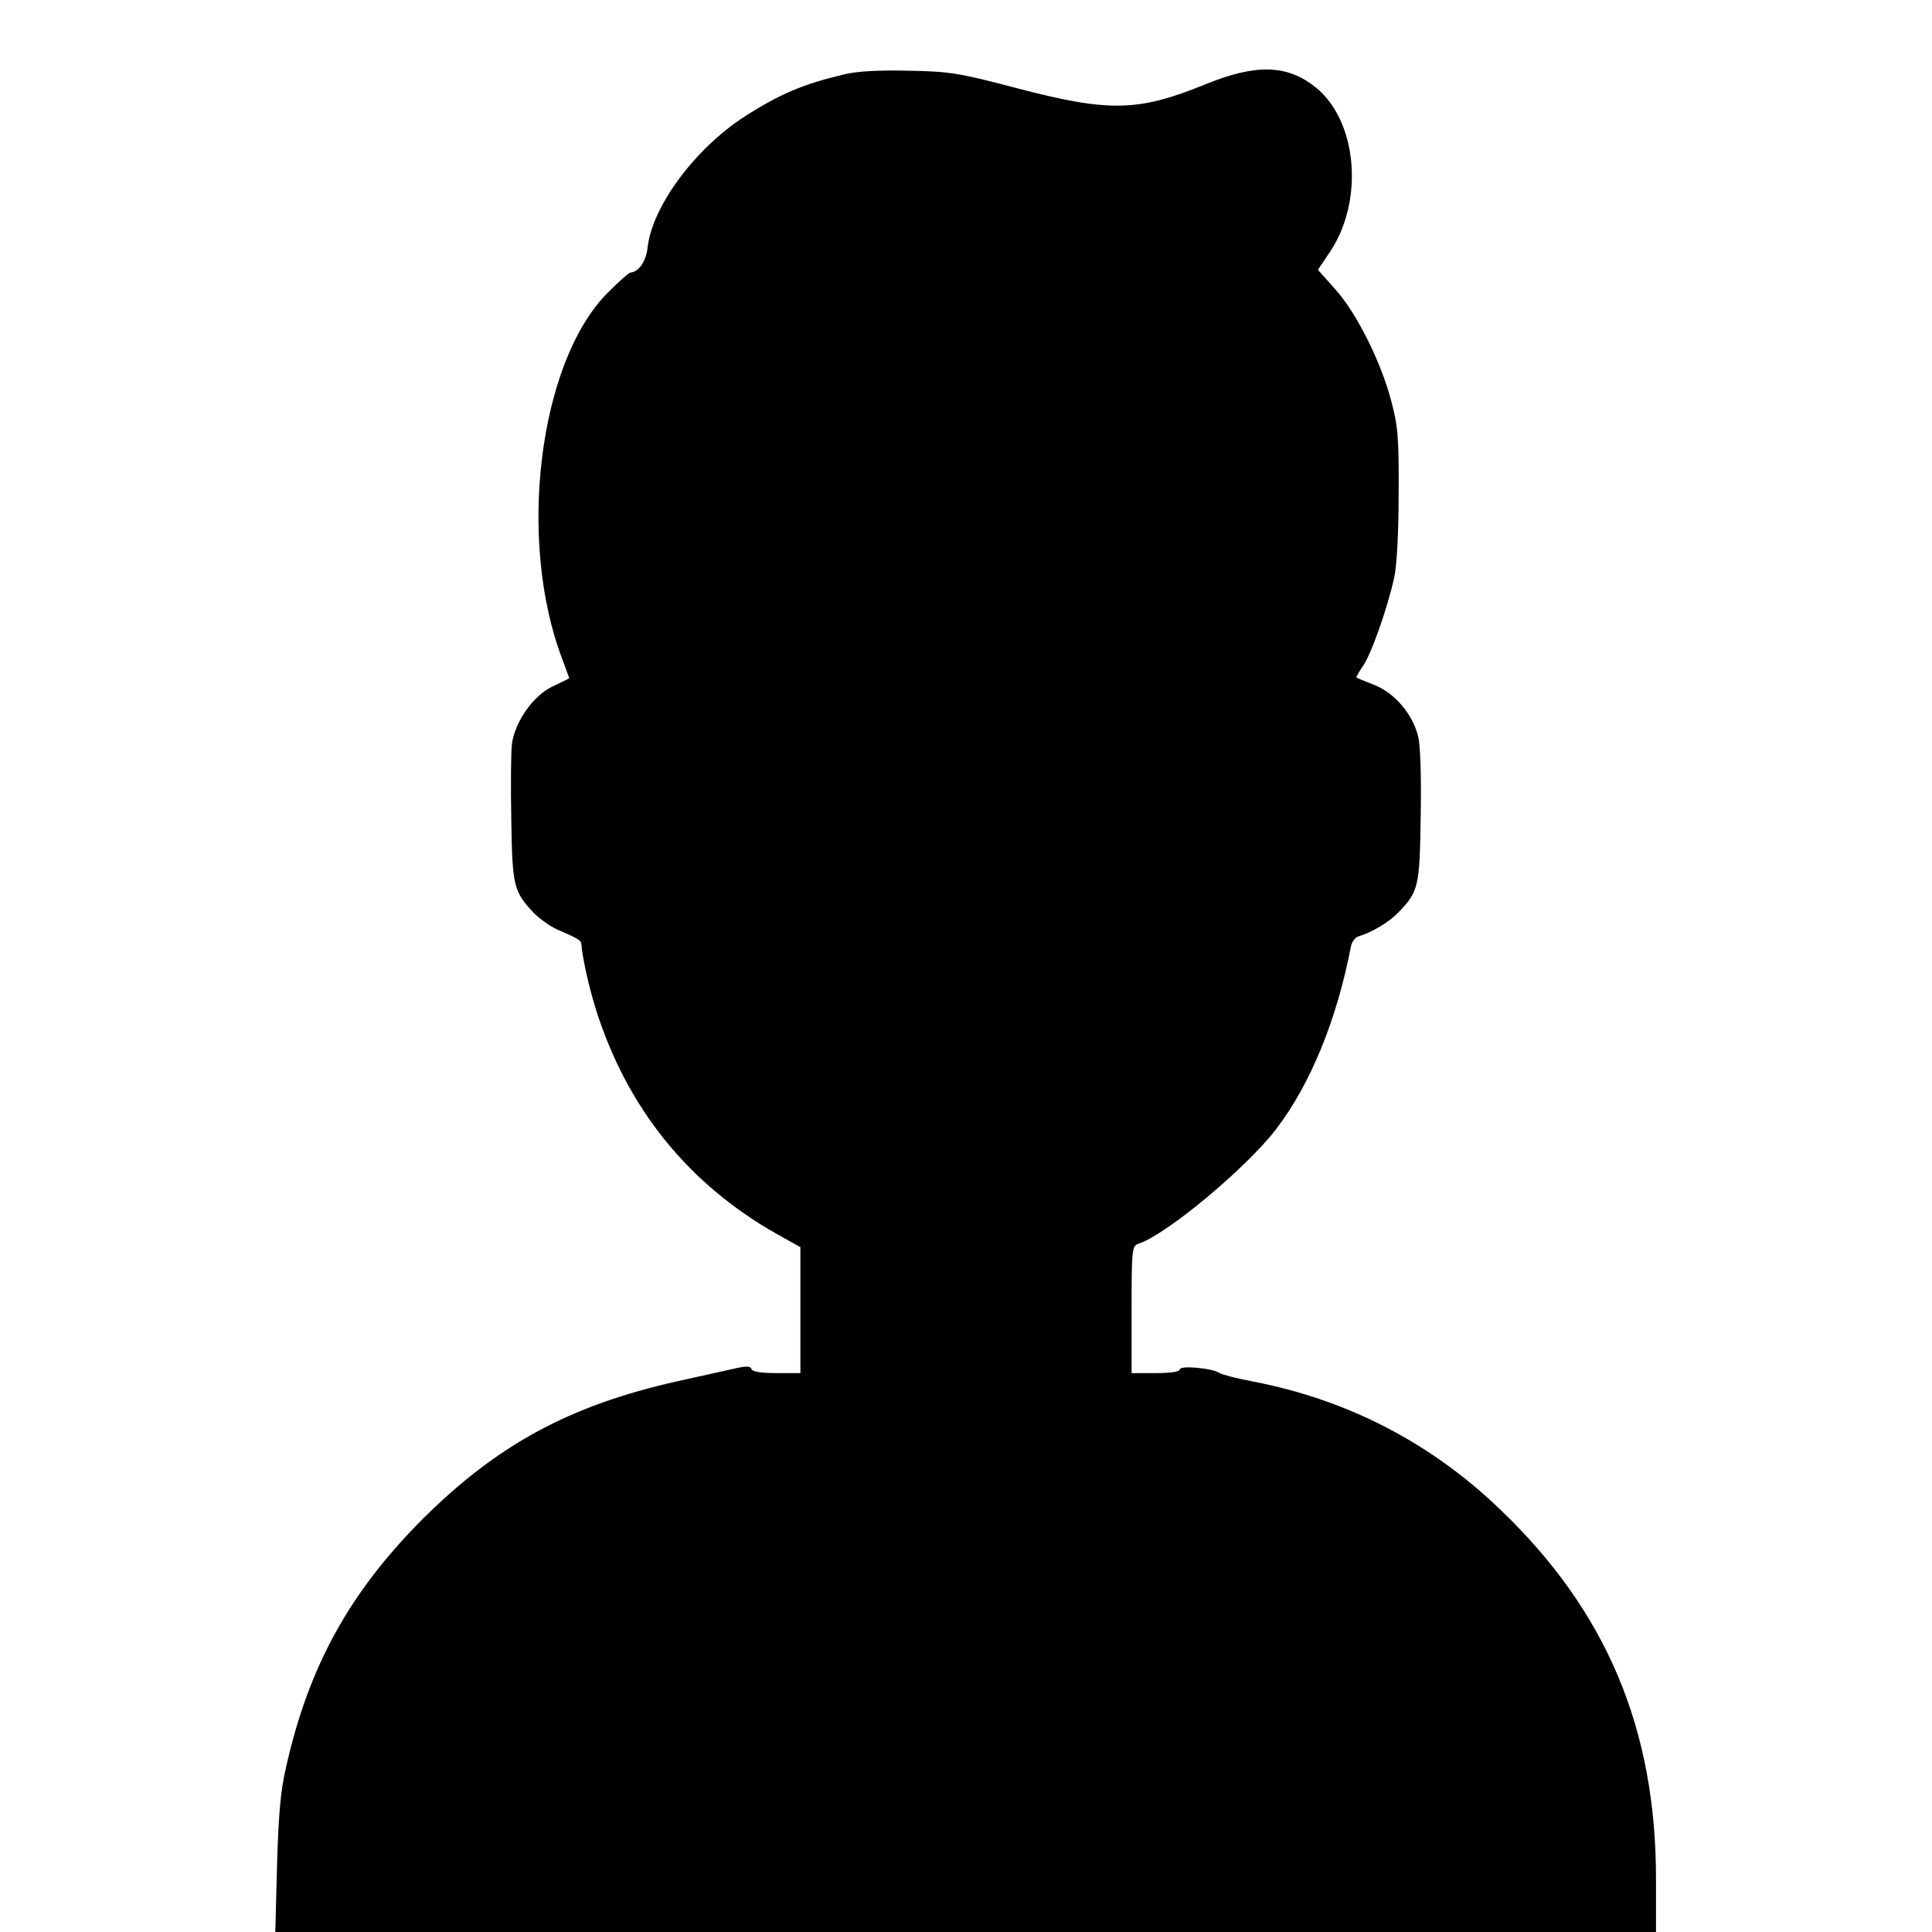
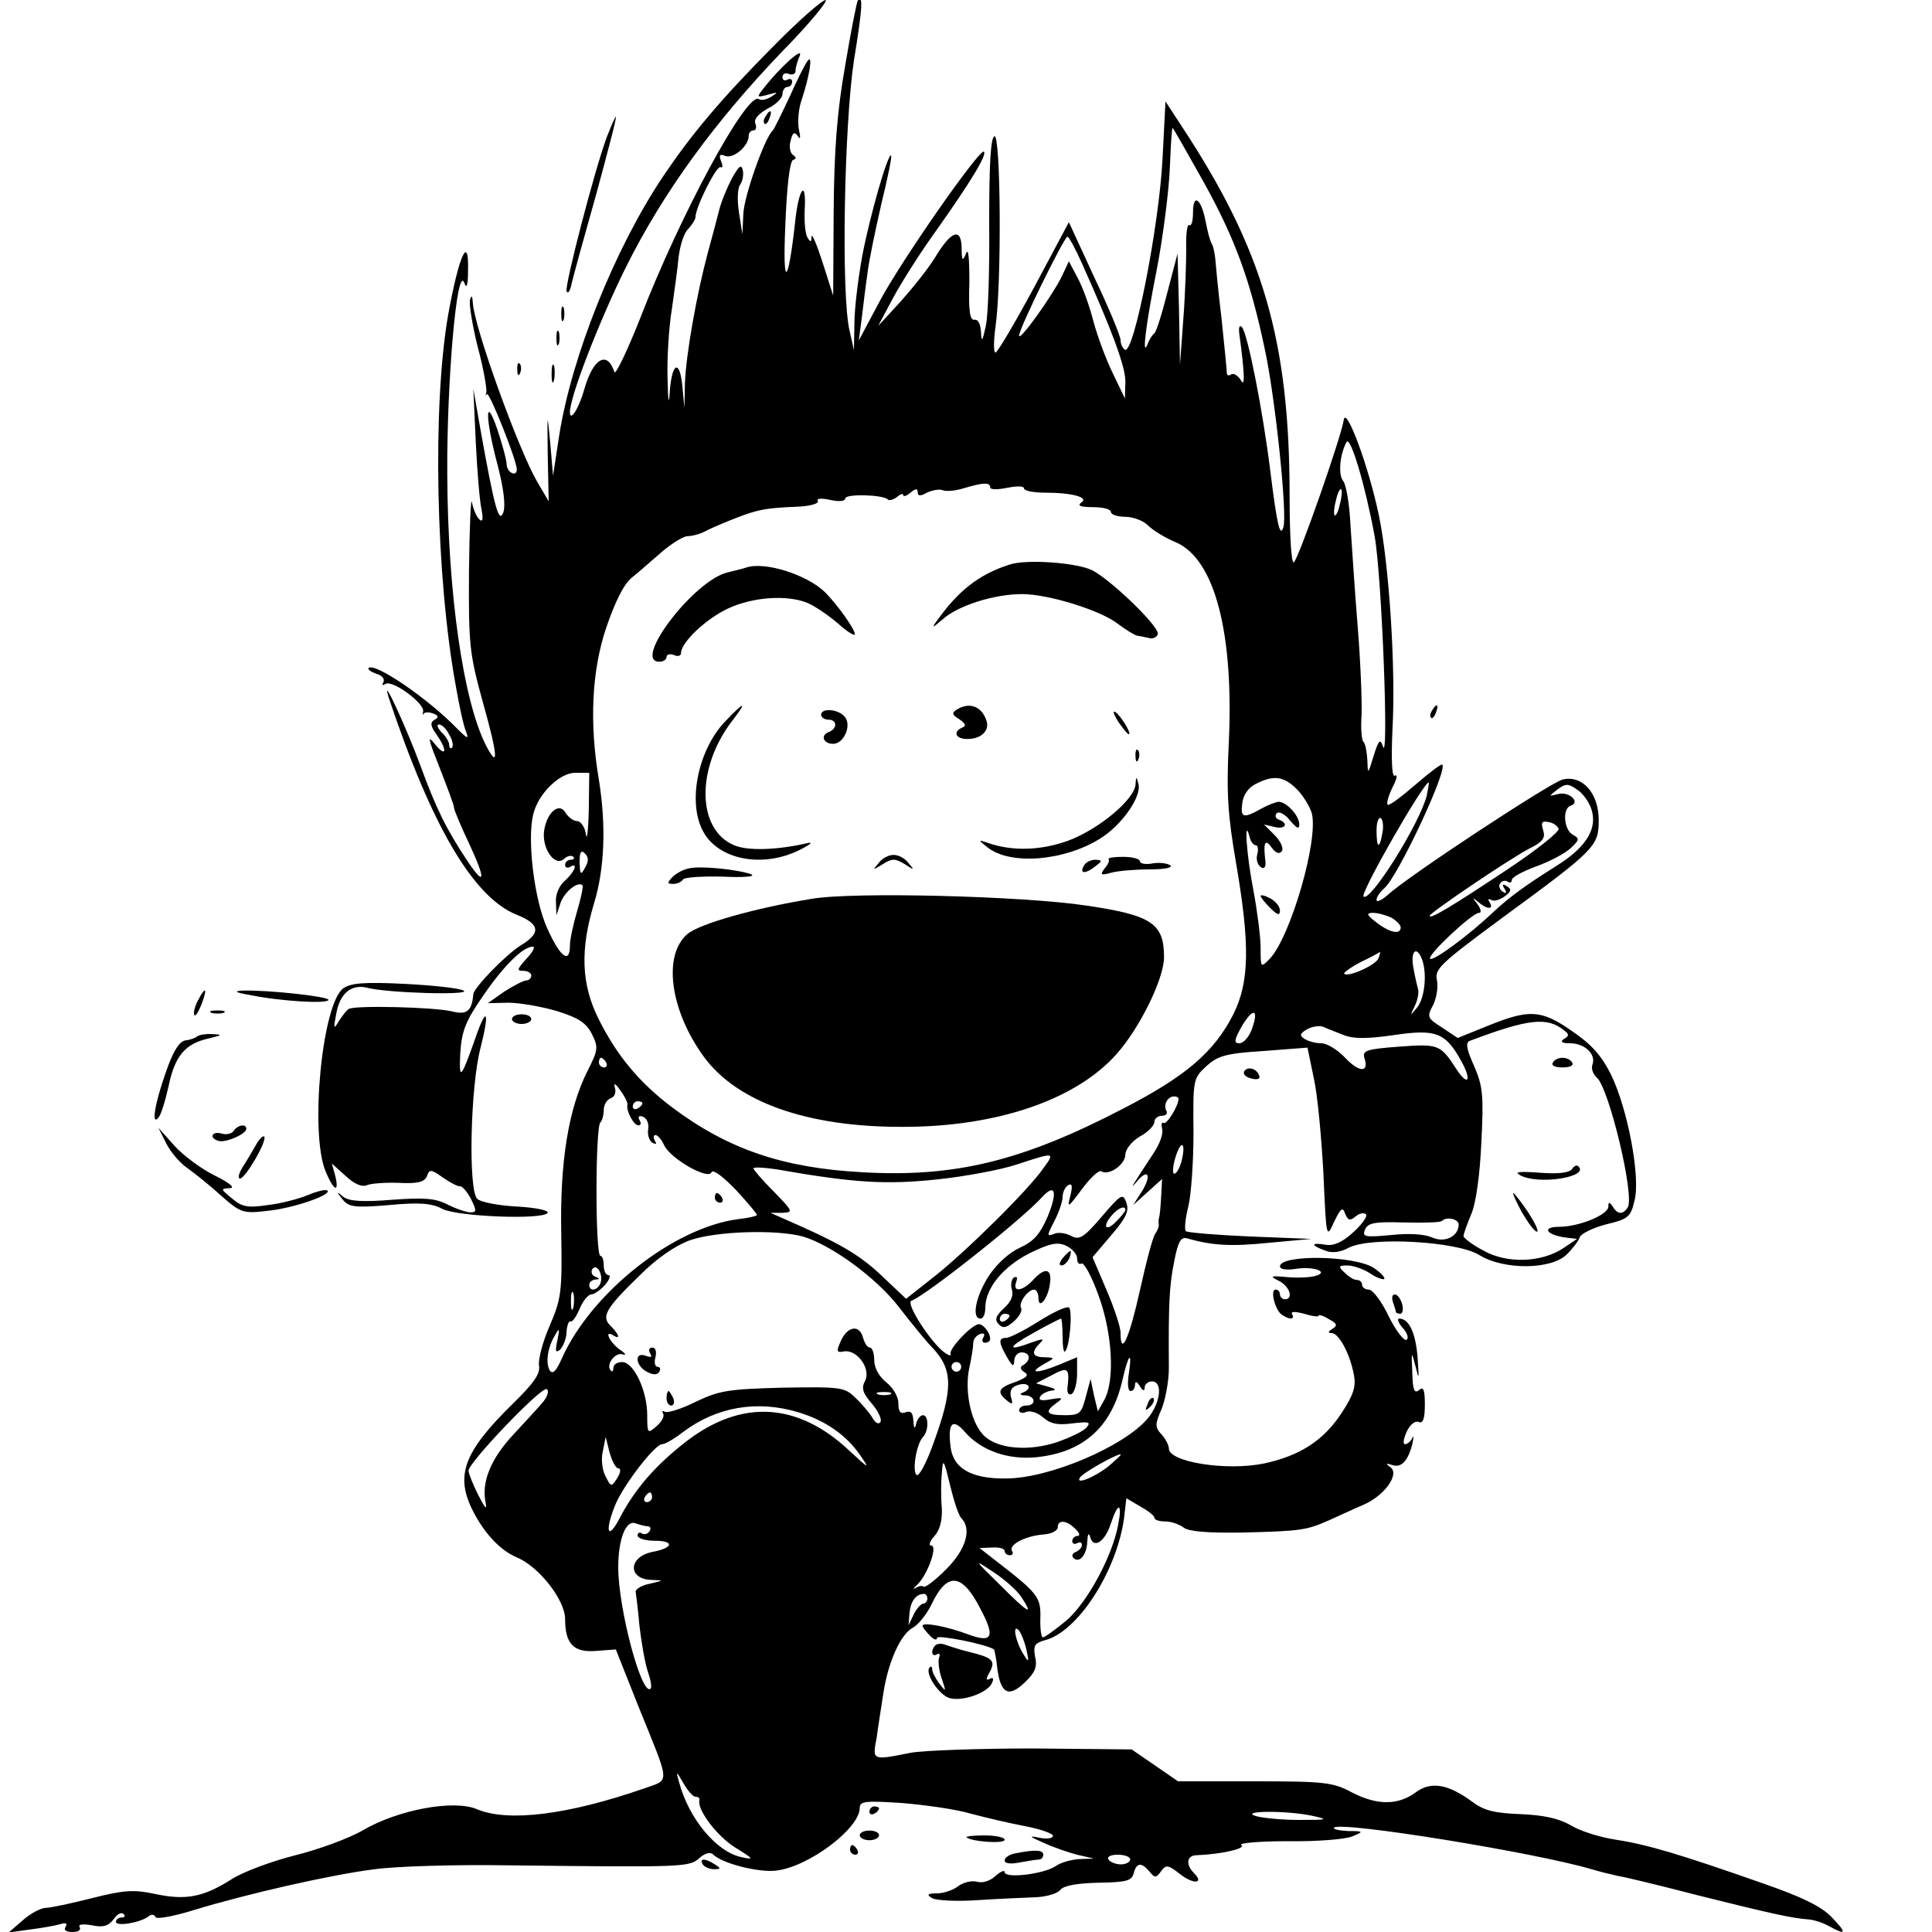
- <svg xmlns="http://www.w3.org/2000/svg" version="1.0" width="560pt" height="560pt" viewBox="0 0 560 560" preserveAspectRatio="xMidYMid meet">
-   <g transform="translate(0,560) scale(0.1,-0.1)" fill="#000000" stroke="none">
-     <path d="M2445 5384 c-117 -28 -184 -56 -287 -122 -144 -93 -268 -261 -281 -380 -4 -39 -26 -71 -50 -72 -4 0 -34 -27 -67 -60 -198 -201 -262 -716 -130 -1061 11 -30 20 -54 20 -55 0 0 -21 -11 -47 -23 -56 -26 -109 -100 -119 -166 -3 -23 -4 -122 -2 -221 3 -195 7 -208 66 -271 17 -17 48 -39 69 -48 58 -25 68 -31 68 -41 3 -38 21 -122 42 -189 90 -286 268 -507 525 -652 l68 -38 0 -182 0 -183 -69 0 c-44 0 -71 4 -73 12 -3 9 -16 9 -54 0 -27 -6 -100 -22 -162 -36 -312 -70 -521 -184 -738 -400 -212 -213 -330 -428 -395 -719 -16 -68 -22 -142 -26 -284 l-5 -193 2001 0 2001 0 0 154 c0 436 -144 777 -453 1072 -200 192 -440 316 -712 369 -49 9 -94 21 -100 25 -17 14 -115 23 -115 11 0 -7 -27 -11 -70 -11 l-70 0 0 184 c0 175 1 185 20 191 79 25 311 218 398 331 100 130 177 318 218 532 3 13 12 25 22 28 40 12 88 41 115 69 59 61 62 74 65 281 2 119 -1 207 -8 232 -17 64 -68 123 -125 146 -28 11 -52 21 -53 22 -2 1 6 15 17 31 24 32 72 168 92 258 8 37 13 131 13 245 1 161 -2 196 -22 270 -30 113 -100 253 -162 322 l-50 56 35 52 c100 149 79 382 -43 478 -82 65 -172 67 -317 8 -197 -80 -279 -82 -550 -11 -163 43 -192 48 -310 50 -87 2 -150 -1 -190 -11z" />
+ <svg xmlns="http://www.w3.org/2000/svg" version="1.0" width="400pt" height="400pt" viewBox="0 0 400 400" preserveAspectRatio="xMidYMid meet">
+   <g transform="translate(0,400) scale(0.1,-0.1)" fill="#000000" stroke="none">
+     <path d="M1599 3902 c-109 -110 -168 -181 -226 -267 -100 -149 -189 -372 -215 -535 l-13 -85 -6 70 c-6 64 -6 61 -5 -27 l2 -96 -24 41 c-39 67 -131 322 -133 370 -1 15 -3 17 -6 6 -2 -9 5 -53 16 -97 12 -44 19 -86 18 -94 -2 -7 -2 -9 1 -4 4 8 62 -137 62 -156 0 -16 -20 -7 -21 10 0 9 -9 42 -19 72 -26 76 -26 26 0 -72 13 -50 17 -84 12 -99 -9 -24 -18 8 -48 176 l-14 80 5 -110 c3 -60 8 -123 12 -140 4 -21 2 -27 -5 -20 -6 6 -12 21 -15 35 -2 14 -5 -50 -6 -141 -1 -156 1 -172 29 -274 31 -110 33 -140 6 -88 -47 93 -79 314 -80 563 -1 191 20 432 35 395 5 -14 8 -7 8 25 2 77 -19 31 -41 -91 -33 -188 -26 -543 16 -771 7 -40 16 -82 21 -93 6 -16 3 -15 -18 6 -61 63 -171 138 -184 126 -2 -3 5 -8 16 -12 12 -3 18 -11 15 -17 -4 -7 -2 -8 4 -4 15 9 82 -41 78 -57 -1 -7 -1 -9 1 -5 2 4 11 4 19 1 12 -4 13 -8 4 -13 -10 -6 -9 -13 4 -31 23 -33 20 -49 -4 -19 -16 20 -13 9 10 -49 16 -41 30 -78 30 -83 0 -5 14 -38 31 -74 35 -75 34 -92 -3 -37 -45 68 -65 109 -98 199 -28 76 -83 196 -65 139 89 -266 175 -413 265 -449 48 -19 51 -38 7 -64 -31 -20 -95 -86 -97 -100 -3 -35 -13 -44 -44 -36 -37 9 -202 13 -214 5 -5 -3 -14 -15 -21 -26 -10 -17 -11 -15 -5 15 7 43 31 63 64 55 41 -11 217 -16 200 -6 -8 5 -63 11 -122 14 -82 4 -111 2 -127 -9 -44 -31 -70 -299 -37 -379 17 -41 29 -46 20 -9 l-7 25 29 -26 c17 -16 33 -23 43 -19 9 4 39 6 67 5 40 -2 53 2 58 14 5 15 9 14 33 -3 16 -11 31 -19 36 -18 4 0 14 -11 22 -26 12 -25 12 -28 -1 -28 -8 0 -29 7 -47 16 -25 13 -48 15 -115 10 -62 -5 -89 -3 -101 6 -14 12 -15 11 -2 -5 13 -16 24 -18 96 -12 63 6 89 4 111 -8 32 -16 209 -23 218 -8 3 5 -26 11 -64 13 -38 2 -75 9 -82 16 -19 19 -14 234 7 313 19 75 13 88 -10 22 -31 -88 -35 -92 -32 -33 3 46 11 66 47 118 43 63 83 102 103 102 6 0 0 -11 -13 -25 -19 -21 -21 -25 -7 -25 9 0 17 -4 17 -10 0 -5 -5 -10 -11 -10 -5 0 -26 -11 -45 -23 l-34 -24 42 1 c24 0 69 -8 100 -17 45 -14 61 -24 73 -47 14 -28 14 -33 -9 -78 -39 -78 -57 -187 -54 -336 2 -122 0 -135 -24 -191 -14 -32 -24 -69 -22 -82 3 -17 -10 -36 -55 -80 -101 -99 -119 -148 -82 -221 24 -47 56 -81 90 -96 47 -19 101 -89 101 -128 0 -52 18 -70 65 -66 l40 3 46 -116 c68 -168 67 -152 12 -172 -156 -54 -280 -70 -345 -43 -48 21 -164 -1 -236 -43 -29 -17 -92 -40 -140 -52 -48 -12 -108 -34 -133 -50 -58 -37 -95 -44 -159 -30 -43 9 -63 8 -130 -9 -43 -11 -86 -20 -95 -20 -10 0 -31 -11 -47 -25 l-30 -26 43 6 c24 3 52 8 63 11 12 4 16 2 12 -5 -5 -7 1 -11 14 -11 12 0 18 4 15 10 -4 6 6 7 25 4 23 -5 34 -2 45 12 7 11 17 16 21 11 4 -4 2 -7 -4 -7 -7 0 -12 -4 -12 -9 0 -10 50 -2 67 11 6 5 12 5 15 -1 1 -5 36 1 78 14 111 34 287 74 376 85 43 6 169 10 279 8 359 -4 372 -4 393 15 11 10 22 13 28 8 18 -19 94 -38 130 -34 67 7 174 87 174 130 0 14 12 15 88 10 48 -4 112 -13 142 -22 30 -8 81 -20 113 -26 31 -6 57 -15 57 -20 0 -5 -12 -7 -27 -4 -24 5 -23 3 7 -10 19 -9 51 -20 70 -25 l35 -8 -30 -1 c-17 -1 -39 -7 -50 -15 -24 -16 -105 -26 -105 -12 0 5 -9 1 -19 -8 -12 -11 -27 -15 -38 -12 -11 3 -28 -1 -39 -9 -10 -8 -30 -15 -44 -15 -20 0 -22 -3 -10 -10 9 -5 52 -7 95 -4 44 3 98 5 120 6 22 1 45 8 50 15 7 9 34 14 79 15 58 1 69 4 73 19 6 23 16 24 33 4 11 -14 14 -13 24 1 10 14 15 13 39 -6 28 -22 51 -20 29 2 -18 18 -15 37 6 37 51 2 103 14 92 21 -7 4 36 8 96 8 60 -1 120 4 134 10 24 10 24 11 -9 11 -19 1 -32 4 -29 7 14 14 419 -52 533 -86 17 -5 41 -11 55 -14 14 -2 88 -20 165 -40 148 -37 197 -48 230 -50 11 -1 30 -7 42 -14 36 -20 37 -14 5 19 -21 22 -62 42 -143 70 -171 60 -238 80 -303 90 -33 5 -75 18 -94 30 -24 14 -56 21 -103 23 -53 2 -76 7 -100 25 -50 37 -86 44 -118 20 -37 -27 -80 -27 -132 0 -39 21 -57 23 -201 23 l-159 0 -48 33 -48 33 -204 2 c-112 0 -226 -4 -254 -9 -80 -16 -79 -16 -70 31 3 24 10 66 14 93 10 65 36 122 61 135 11 6 28 27 38 47 33 70 64 67 103 -10 30 -57 23 -69 -26 -51 -45 17 -95 26 -95 18 0 -3 7 -12 15 -20 8 -9 15 -11 15 -5 0 7 102 -13 118 -24 1 -1 5 -20 7 -41 7 -51 24 -59 57 -27 21 20 26 32 21 53 -4 23 -1 28 20 34 68 17 148 141 164 251 l5 43 29 -17 c16 -9 29 -19 29 -23 0 -5 10 -8 23 -8 12 0 29 -6 38 -13 11 -8 50 -11 120 -10 125 3 134 5 182 26 20 9 52 24 71 32 43 19 74 63 55 77 -11 8 -10 9 3 5 19 -7 33 8 42 43 3 14 3 19 0 13 -3 -7 -10 -13 -15 -13 -5 0 -3 11 3 25 7 15 17 24 25 21 9 -4 13 6 13 36 0 31 -3 38 -12 30 -10 -8 -13 0 -14 36 -2 46 -2 46 7 12 7 -29 7 -26 4 19 -4 52 -18 81 -38 81 -5 0 -2 -9 7 -19 10 -11 13 -22 8 -25 -5 -3 -22 19 -37 49 -14 30 -33 55 -41 55 -8 0 -14 5 -14 10 0 6 -5 10 -11 10 -6 0 -17 7 -25 15 -14 13 -13 15 6 15 11 0 32 -7 46 -16 13 -9 27 -14 30 -12 2 3 -7 13 -22 23 -40 26 -194 28 -194 3 0 -6 14 -8 33 -5 38 6 71 -7 39 -15 -11 -3 -37 -4 -58 -2 -34 3 -36 2 -16 -8 22 -11 31 -38 12 -38 -5 0 -10 5 -10 10 0 6 -4 10 -9 10 -12 0 -1 -43 13 -52 16 -11 28 -10 21 1 -3 6 6 6 25 1 16 -5 30 -7 30 -4 0 3 10 0 21 -7 17 -9 19 -13 8 -20 -10 -6 -10 -9 -2 -9 15 0 38 -43 46 -86 5 -25 -1 -42 -25 -79 -38 -58 -87 -89 -161 -105 -78 -16 -197 3 -197 31 0 7 -7 20 -15 29 -14 15 -14 21 0 53 8 20 15 58 15 84 -1 135 1 172 11 221 8 42 14 52 27 48 53 -15 92 -17 170 -9 l87 8 -127 5 c-69 3 -129 8 -133 11 -3 4 -1 26 5 50 6 23 11 92 11 154 -1 109 -1 112 26 137 24 22 40 27 119 32 l91 7 13 -63 c8 -35 16 -124 20 -198 6 -135 6 -135 22 -100 14 29 18 32 23 17 6 -14 10 -15 21 -6 8 7 18 9 22 5 4 -4 -8 -21 -27 -38 -23 -21 -41 -28 -57 -25 -30 5 -31 -1 -1 -12 14 -6 32 -4 50 6 46 23 223 13 269 -15 51 -32 150 -31 182 1 13 13 25 29 27 36 3 7 27 19 54 26 46 11 51 15 59 49 13 48 -14 191 -49 262 -19 38 -40 62 -80 89 -64 45 -89 46 -175 11 l-62 -25 -33 22 c-30 19 -31 22 -18 46 7 14 11 37 8 52 -5 23 7 34 137 130 191 140 198 147 198 201 0 56 -34 94 -75 84 -26 -7 -320 -200 -362 -239 -13 -11 -23 -16 -23 -10 0 6 7 16 16 24 27 22 132 245 120 256 -2 2 -27 -17 -56 -42 -29 -25 -54 -44 -57 -41 -3 3 2 19 10 36 9 16 11 28 5 24 -6 -4 -8 29 -5 97 7 125 -7 340 -28 441 -21 102 -69 231 -73 198 -5 -34 -92 -283 -103 -294 -5 -6 -9 50 -9 136 0 323 -55 511 -223 766 l-34 52 -6 -117 c-7 -141 -60 -409 -78 -397 -5 3 -9 12 -9 20 0 8 -24 66 -54 129 l-53 115 -72 -135 c-40 -74 -76 -135 -80 -135 -4 0 -4 24 0 53 13 88 11 399 -2 395 -8 -3 -11 -57 -11 -178 1 -96 -2 -193 -7 -215 -7 -32 -9 -35 -10 -12 -1 16 -6 26 -13 25 -10 -2 -13 18 -11 77 0 51 -2 73 -7 60 -7 -17 -9 -15 -9 12 -1 43 -22 35 -55 -20 -14 -23 -47 -64 -72 -92 l-46 -50 32 60 c18 33 58 96 90 140 70 99 104 155 97 161 -8 8 -175 -231 -218 -314 l-41 -77 6 45 c3 25 8 67 12 94 3 27 17 92 29 145 13 53 22 97 20 99 -6 7 -44 -124 -60 -209 -8 -44 -16 -107 -16 -138 l-1 -56 -9 40 c-18 75 -11 429 9 560 18 110 19 136 8 124 -2 -2 -14 -62 -26 -134 -17 -96 -23 -175 -24 -303 l-1 -174 -22 69 c-12 37 -22 61 -23 53 0 -12 -2 -12 -8 -2 -5 7 -7 33 -6 57 4 67 -13 45 -20 -27 -15 -133 -26 -135 -20 -3 3 78 9 131 16 134 7 2 7 5 0 10 -6 4 -9 17 -5 30 4 17 8 19 15 9 5 -8 6 -3 2 14 -3 15 -1 43 6 62 16 49 23 93 13 81 -5 -5 -22 -39 -38 -75 -17 -36 -32 -67 -35 -70 -17 -15 -60 -138 -61 -173 l-2 -42 -7 45 c-4 26 -3 50 2 57 5 7 8 20 6 30 -3 14 -8 10 -23 -17 -10 -19 -22 -48 -26 -65 -4 -16 -15 -57 -24 -90 -22 -82 -45 -209 -47 -270 l-1 -50 -4 43 c-5 57 -21 54 -26 -5 -2 -35 -4 -27 -5 27 -1 41 3 104 9 140 5 36 12 84 14 108 3 24 11 50 20 58 8 9 15 20 15 25 0 20 44 108 52 103 4 -3 5 3 1 12 -5 13 -3 16 9 11 17 -6 48 21 48 41 0 7 4 12 10 12 5 0 7 6 4 14 -4 9 6 20 25 31 17 8 31 22 31 30 0 8 5 15 10 15 6 0 10 5 10 11 0 5 -4 7 -10 4 -5 -3 -10 -1 -10 5 0 7 6 10 13 7 8 -3 14 0 14 6 0 7 4 21 9 32 7 19 -42 -25 -76 -69 -14 -18 -13 -18 10 -12 21 6 22 5 7 -4 -9 -6 -21 -9 -26 -5 -25 15 -163 -240 -246 -455 -27 -68 -51 -118 -53 -110 -15 45 -44 28 -62 -35 -11 -40 -30 -70 -30 -48 0 32 61 189 115 298 77 155 183 301 325 449 57 58 96 106 89 106 -8 -1 -57 -44 -110 -98z m892 -277 c65 -117 97 -203 127 -345 22 -99 48 -349 39 -372 -7 -21 -13 5 -27 117 -15 122 -47 286 -59 298 -5 5 -7 -2 -5 -15 11 -82 12 -112 3 -95 -6 9 -14 15 -20 12 -5 -4 -9 -2 -9 3 0 6 -5 56 -11 113 -7 57 -12 113 -13 124 -1 11 -4 25 -7 30 -4 6 -9 27 -13 47 -9 47 -26 59 -26 18 0 -17 -3 -29 -8 -26 -4 2 -7 -19 -6 -47 0 -29 -2 -95 -6 -147 l-7 -95 -2 115 -3 115 -21 -80 c-11 -44 -23 -82 -27 -85 -4 -3 -10 -12 -13 -20 -14 -37 -5 37 18 152 13 68 25 162 27 210 2 47 4 85 6 83 2 -2 30 -51 63 -110z m-252 -168 c62 -138 91 -215 91 -247 l-1 -35 -24 50 c-14 28 -32 76 -41 109 -8 32 -23 73 -33 91 l-18 34 -15 -32 c-21 -42 -88 -135 -88 -122 -1 13 93 204 100 205 3 0 16 -24 29 -53z m607 -567 c15 -81 30 -478 17 -435 -5 16 -9 13 -19 -20 -12 -39 -12 -39 -13 -9 -1 17 -4 34 -8 38 -4 3 -6 29 -4 56 1 27 -2 109 -8 182 -6 73 -12 168 -15 211 -2 43 -9 84 -15 91 -11 13 -7 56 7 81 8 13 39 -91 58 -195z m-796 101 c0 -5 15 -5 35 -1 20 4 35 4 35 -1 0 -5 19 -9 43 -9 58 0 93 -10 75 -21 -8 -6 0 -9 25 -9 20 0 37 -4 37 -10 0 -5 13 -10 30 -10 16 0 37 -8 47 -18 10 -10 36 -26 58 -35 80 -35 120 -187 109 -417 -5 -101 -2 -148 15 -246 29 -169 28 -246 -5 -313 -40 -79 -98 -129 -230 -197 -208 -108 -347 -142 -539 -131 -165 9 -278 48 -393 134 -69 52 -115 108 -152 182 -37 73 -39 145 -10 241 22 72 25 162 10 255 -20 118 -15 226 15 315 18 53 36 90 53 104 14 11 42 36 63 54 20 17 44 32 53 32 9 0 24 4 34 9 9 5 28 13 42 19 66 27 79 30 152 33 26 1 45 7 41 12 -3 5 7 6 26 2 17 -4 31 -3 31 3 0 10 78 8 88 -2 3 -3 11 -1 19 5 7 6 13 8 13 4 0 -4 7 -2 15 5 11 9 15 9 15 1 0 -8 5 -9 19 -1 11 5 26 8 33 5 7 -3 27 -1 43 4 40 12 55 13 55 2z m724 -35 c-3 -15 -8 -25 -11 -23 -2 3 -1 17 3 31 3 15 8 25 11 23 2 -3 1 -17 -3 -31z m-1844 -477 c7 -11 9 -23 6 -27 -3 -3 -6 0 -6 6 0 6 -7 18 -16 26 -8 9 -11 16 -5 16 6 0 15 -9 21 -21z m289 -156 c-1 -43 -4 -66 -6 -50 -2 15 -11 27 -18 27 -8 0 -18 8 -24 17 -12 22 -37 4 -44 -34 -7 -36 20 -78 40 -62 7 7 16 9 20 5 3 -3 1 -6 -5 -6 -7 0 -12 -5 -12 -11 0 -5 5 -7 10 -4 18 11 10 -10 -10 -28 -12 -10 -20 -28 -19 -44 l1 -28 9 27 c9 23 36 44 45 35 2 -2 -3 -26 -11 -53 -8 -27 -15 -59 -15 -71 0 -40 -20 -25 -47 35 -27 59 -42 184 -29 236 10 42 54 86 87 86 l29 0 -1 -77z m1466 43 c13 -13 27 -36 31 -50 14 -56 -44 -255 -87 -301 -19 -19 -19 -19 -19 22 0 23 -7 77 -15 120 -14 71 -20 155 -8 111 2 -10 8 -18 13 -18 4 0 6 -8 3 -19 -3 -10 1 -22 7 -26 7 -5 11 -1 10 11 -5 40 -1 49 13 29 9 -12 16 -14 21 -7 4 6 -3 21 -15 33 l-22 22 21 -5 c23 -6 31 7 10 15 -7 2 -9 8 -5 13 5 5 17 -1 28 -15 14 -16 19 -19 19 -8 0 19 -27 47 -43 47 -7 -1 -23 -7 -37 -15 -36 -20 -42 -18 -38 12 2 17 12 32 28 40 37 19 58 16 85 -11z m269 -13 c-15 -59 -118 -223 -131 -209 -7 7 124 236 135 236 1 0 -1 -12 -4 -27z m340 -26 c15 -41 -9 -81 -72 -120 -65 -41 -94 -62 -130 -95 -49 -47 -125 -103 -131 -97 -7 7 87 95 101 95 6 0 4 8 -3 18 -11 14 -11 15 1 5 18 -16 34 -17 24 -1 -4 6 -3 8 3 5 6 -4 18 0 28 7 14 10 15 15 5 21 -9 6 -11 4 -5 -5 5 -9 4 -11 -4 -6 -6 4 -9 12 -5 17 3 5 10 7 15 4 5 -4 9 -2 9 3 0 6 23 18 50 28 28 10 60 27 72 38 18 17 19 20 4 28 -18 10 -22 54 -4 60 21 7 -3 30 -26 24 -20 -5 -20 -5 -2 9 17 13 23 13 40 1 12 -7 25 -25 30 -39z m-432 -52 c-6 -34 -12 -32 -12 6 0 16 4 28 9 25 4 -3 6 -17 3 -31z m365 9 c2 -6 -47 -45 -109 -86 -116 -77 -158 -102 -158 -94 0 6 170 121 208 140 26 13 32 21 27 37 -5 16 -3 20 11 17 9 -1 19 -8 21 -14z m-2016 -81 c-9 -16 -10 -14 -11 12 0 21 3 26 11 18 8 -8 8 -16 0 -30z m1670 -103 c10 -6 19 -15 19 -20 0 -16 -23 -11 -50 10 -21 16 -22 20 -7 20 10 0 27 -5 38 -10z m-27 -84 c-5 -14 -63 -40 -71 -32 -2 2 13 13 34 24 21 10 39 20 40 21 1 0 0 -5 -3 -13z m90 -2 c11 -29 6 -80 -10 -100 -15 -18 -15 -18 -5 3 6 12 9 28 7 35 -2 7 -7 28 -10 46 -6 33 7 45 18 16z m-353 -147 c-6 -15 -17 -27 -25 -27 -12 0 -11 7 6 37 24 39 35 33 19 -10z m647 0 c11 -8 11 -12 0 -18 -9 -6 -4 -9 13 -9 30 0 54 -23 46 -44 -3 -8 1 -20 9 -27 25 -21 79 -245 64 -269 -10 -15 -21 -15 -31 2 -7 10 -9 10 -9 0 0 -17 -61 -42 -102 -42 -36 0 -28 -16 12 -22 l25 -3 -28 -19 c-45 -30 -117 -33 -166 -5 -23 12 -41 26 -41 30 0 3 7 24 16 45 10 23 18 82 21 149 5 98 3 116 -15 158 -16 35 -18 49 -9 52 122 46 160 50 195 22z m-456 -10 c20 -8 49 -8 104 0 88 13 107 5 140 -55 22 -40 13 -52 -11 -15 -33 51 -37 52 -119 46 -67 -5 -76 -8 -71 -24 10 -30 -11 -30 -40 1 -16 17 -38 30 -49 30 -12 0 -27 4 -35 9 -11 7 -10 11 5 20 11 6 26 8 34 5 8 -4 27 -11 42 -17z m-1527 -57 c3 -5 1 -10 -4 -10 -6 0 -11 5 -11 10 0 6 2 10 4 10 3 0 8 -4 11 -10z m44 -87 c-3 -13 13 -43 23 -43 5 0 6 5 2 11 -4 7 -1 10 7 7 8 -3 13 -14 11 -26 -2 -11 2 -24 9 -28 8 -4 9 -3 5 4 -4 7 -3 12 1 12 5 0 13 -10 18 -21 13 -28 92 -73 98 -56 3 7 24 -9 51 -37 25 -27 45 -51 43 -52 -2 -2 -19 -6 -38 -8 -134 -17 -305 -152 -366 -289 -12 -27 -19 -33 -25 -24 -9 16 -4 49 12 74 8 15 9 12 4 -12 -5 -23 -4 -27 6 -19 6 7 13 23 13 37 1 14 5 23 8 21 4 -2 12 10 19 26 7 17 18 30 24 30 6 0 19 9 29 20 9 11 12 20 7 20 -6 0 -10 9 -10 20 0 11 -3 20 -7 20 -5 0 -8 60 -8 134 0 74 3 138 8 142 4 4 7 16 7 26 0 10 6 21 14 24 9 3 12 13 9 22 -3 11 1 9 11 -5 9 -12 16 -26 15 -30z m1141 12 c0 -14 -24 -54 -31 -50 -4 3 -5 -3 -3 -12 3 -10 -5 -31 -16 -48 -48 -73 -53 -81 -36 -61 23 28 31 13 10 -21 l-18 -28 30 27 30 27 -2 -37 c-1 -20 -3 -39 -4 -42 -1 -3 -2 -9 -1 -14 1 -4 -2 -13 -7 -20 -5 -6 -19 -59 -32 -118 -22 -99 -40 -139 -40 -87 0 11 -13 51 -29 88 l-29 68 39 46 c31 36 37 50 31 67 -7 20 -11 18 -51 -29 -37 -43 -46 -49 -63 -40 -11 6 -26 8 -34 5 -18 -7 -17 -5 1 30 8 16 15 37 15 46 0 9 5 20 11 24 9 5 10 -1 5 -22 -7 -26 -5 -25 24 14 17 23 35 40 40 37 16 -10 50 14 50 35 0 10 13 27 30 37 17 9 30 23 30 30 0 7 7 13 16 13 8 0 12 5 9 10 -7 12 2 30 16 30 5 0 9 -2 9 -5z m-1110 -9 c0 -3 -4 -8 -10 -11 -5 -3 -10 -1 -10 4 0 6 5 11 10 11 6 0 10 -2 10 -4z m1116 -121 c-4 -14 -10 -25 -15 -25 -4 0 -3 16 3 35 12 38 22 29 12 -10z m-286 -14 c-31 -45 -163 -175 -227 -225 l-57 -45 -53 50 c-46 43 -86 66 -203 117 l-25 11 25 0 c23 1 22 3 -18 44 -23 23 -42 45 -42 48 0 3 21 2 48 -2 159 -28 226 -32 331 -21 58 6 133 20 166 31 79 26 80 26 55 -8z m9 -100 c-16 -37 -29 -51 -57 -64 -22 -10 -48 -33 -65 -59 -27 -42 -36 -88 -17 -88 6 0 10 10 10 23 0 39 36 84 91 112 43 21 58 24 76 16 13 -6 23 -18 23 -26 0 -9 4 -14 9 -11 5 3 21 -26 35 -65 29 -78 35 -177 12 -218 l-13 -23 -8 33 -7 34 -10 -37 c-9 -35 -13 -38 -44 -38 -38 0 -42 7 -17 25 15 11 14 12 -11 8 -20 -4 -27 -2 -22 6 4 6 15 11 24 12 10 1 7 4 -8 8 l-25 7 33 17 c33 18 37 15 32 -27 -1 -11 3 -15 9 -12 6 4 11 23 11 42 l0 34 -36 -15 c-46 -19 -67 -19 -34 0 25 14 25 14 3 15 -26 0 -29 10 -10 29 10 10 7 10 -16 2 -53 -20 -52 -11 2 19 30 17 56 30 58 30 1 0 3 -16 3 -37 0 -20 2 -34 5 -31 10 9 16 86 8 91 -5 3 -33 -10 -63 -29 -30 -19 -60 -34 -67 -34 -16 0 -16 -9 2 -40 11 -19 14 -21 15 -7 0 9 7 17 15 17 18 0 20 -16 4 -26 -8 -4 -7 -9 2 -15 10 -6 5 -11 -18 -20 -36 -12 -40 -21 -19 -38 12 -10 14 -9 9 7 -3 14 2 21 16 25 22 6 29 -8 9 -16 -8 -3 -6 -6 5 -6 21 -1 23 -21 2 -21 -8 0 -15 -4 -15 -10 0 -5 7 -7 15 -3 9 3 24 -2 35 -12 15 -13 30 -16 60 -12 34 4 39 3 30 -8 -6 -8 -34 -21 -62 -31 -58 -19 -120 -14 -149 12 -27 24 -42 88 -33 138 5 22 9 47 9 55 0 8 6 16 14 19 8 3 11 0 7 -7 -4 -6 -2 -11 3 -11 6 0 11 3 11 8 0 14 -17 34 -26 30 -19 -7 -59 -51 -56 -61 2 -6 -6 -3 -19 8 -30 28 -74 98 -62 102 29 10 231 170 271 215 27 29 32 10 11 -41z m161 14 c0 -3 -9 -14 -20 -25 -22 -22 -28 -8 -7 15 12 14 27 20 27 10z m690 -30 c0 -25 -29 -39 -55 -27 -16 7 -48 9 -85 5 -54 -5 -60 -4 -54 11 6 14 19 17 80 15 41 -1 76 0 79 3 10 10 35 4 35 -7z m-1358 -25 c58 -17 151 -84 199 -146 24 -31 56 -71 72 -87 40 -44 40 -84 0 -194 -14 -40 -30 -70 -35 -67 -10 7 -1 64 13 79 12 12 12 45 0 45 -5 0 -12 -8 -14 -17 -3 -13 -5 -11 -6 6 -1 16 -5 21 -16 17 -11 -4 -15 1 -15 19 0 13 -11 32 -25 43 -15 12 -25 30 -25 46 0 14 -4 26 -9 26 -5 0 -11 9 -14 20 -7 28 -32 25 -46 -6 -10 -22 -9 -25 6 -22 27 5 57 -36 44 -61 -8 -15 -5 -25 14 -47 13 -15 21 -32 18 -38 -4 -6 -11 -2 -17 9 -6 10 -22 29 -35 41 -22 22 -30 23 -150 21 -113 -3 -132 -6 -180 -29 -30 -15 -59 -24 -64 -21 -6 3 -7 2 -4 -4 3 -5 -3 -17 -14 -26 -18 -16 -19 -15 -19 23 0 51 -28 110 -52 110 -10 0 -18 -5 -18 -12 0 -6 -2 -9 -5 -6 -12 11 8 39 24 34 9 -3 6 2 -6 10 -22 16 -33 42 -13 29 15 -9 12 2 -5 19 -21 20 -12 36 60 106 35 35 73 61 103 72 54 19 178 23 234 8z m-419 -97 c-6 -15 -23 -18 -23 -3 0 6 6 10 13 11 9 0 9 2 -1 6 -6 2 -9 9 -6 15 9 14 24 -11 17 -29z m-56 -50 c-3 -10 -5 -4 -5 12 0 17 2 24 5 18 2 -7 2 -21 0 -30z m1150 -138 c-3 -19 -2 -35 4 -35 5 0 9 6 9 13 0 8 4 7 10 -3 6 -10 10 -11 10 -2 0 6 7 12 15 12 23 0 18 -45 -9 -77 -49 -58 -204 -124 -293 -124 -72 -1 -110 21 -115 66 -6 49 4 60 30 30 33 -38 89 -58 148 -52 96 10 154 61 177 156 13 58 22 68 14 16z m-347 15 c0 -5 -4 -10 -10 -10 -5 0 -10 5 -10 10 0 6 5 10 10 10 6 0 10 -4 10 -10z m-866 -73 c-10 -12 -38 -42 -61 -67 -46 -49 -66 -97 -58 -139 4 -19 0 -15 -15 14 -11 22 -20 45 -20 50 0 17 151 175 162 169 5 -3 2 -15 -8 -27z m719 16 c-7 -2 -19 -2 -25 0 -7 3 -2 5 12 5 14 0 19 -2 13 -5z m-190 -37 c56 -17 99 -47 128 -89 20 -29 19 -29 -22 9 -107 101 -224 108 -339 19 -63 -49 -106 -98 -138 -160 -25 -47 -30 -23 -7 32 18 41 81 123 96 123 6 0 25 11 43 25 69 52 153 67 239 41z m-373 -116 c6 0 5 -9 -2 -20 -12 -19 -13 -19 -24 3 -7 12 -10 36 -6 52 l6 30 8 -32 c5 -18 13 -33 18 -33z m1016 5 c-30 -24 -71 -40 -60 -24 5 9 74 48 84 48 3 0 -8 -10 -24 -24z m-305 -109 c21 -22 9 -64 -32 -105 -23 -23 -44 -39 -47 -36 -3 3 -10 1 -17 -3 -6 -4 -4 0 5 8 21 21 42 80 28 80 -6 0 -3 9 6 19 12 13 17 33 16 58 -2 21 -2 54 0 73 2 32 4 29 17 -25 8 -33 18 -64 24 -69z m-641 44 c0 -5 -5 -10 -11 -10 -5 0 -7 5 -4 10 3 6 8 10 11 10 2 0 4 -4 4 -10z m965 -57 c-12 -65 -64 -161 -107 -198 -23 -19 -45 -35 -49 -35 -3 0 -6 18 -5 41 1 43 -6 51 -94 119 l-32 25 26 1 c14 1 26 -2 26 -7 0 -5 5 -9 11 -9 5 0 8 4 4 9 -7 13 28 31 65 34 17 1 30 8 30 15 0 16 18 15 36 -3 9 -8 11 -15 5 -15 -6 0 -11 -5 -11 -11 0 -5 5 -7 10 -4 6 3 10 2 10 -4 0 -5 -6 -11 -12 -14 -7 -2 -10 -8 -6 -12 12 -13 28 5 29 33 1 16 3 20 6 10 7 -26 31 -10 43 28 15 45 24 43 15 -3z m-974 -3 c6 0 7 -5 4 -10 -4 -6 -11 -8 -16 -5 -5 4 -9 1 -9 -4 0 -6 16 -11 36 -11 41 0 38 -15 -5 -23 -50 -10 -52 -56 -3 -58 27 -1 27 -1 -3 -8 -16 -3 -29 -11 -29 -16 1 -6 5 -38 8 -72 4 -33 11 -75 17 -93 6 -17 9 -33 6 -36 -18 -18 -67 165 -67 251 0 59 16 99 36 91 9 -3 20 -6 25 -6z m774 -147 c26 -40 14 -33 -45 26 -54 53 -55 54 -13 26 23 -15 49 -38 58 -52z m-195 -3 c0 -5 -4 -10 -8 -10 -5 0 -14 -10 -20 -22 l-11 -23 2 25 c2 24 13 40 30 40 4 0 7 -4 7 -10z m205 -105 c6 -27 5 -28 -6 -10 -16 25 -24 64 -10 50 5 -6 12 -23 16 -40z m-685 -305 c6 0 9 -3 8 -7 -5 -20 36 -74 74 -98 39 -24 40 -26 13 -20 -52 11 -109 80 -129 155 -7 24 -6 24 9 -2 9 -16 20 -28 25 -28z m1275 -39 c37 -8 35 -9 -25 -9 -36 0 -76 4 -90 8 -35 11 61 12 115 1z m-375 -91 c0 -5 -9 -10 -19 -10 -11 0 -23 5 -26 10 -4 6 5 10 19 10 14 0 26 -4 26 -10z" />
+     <path d="M2090 2831 c-63 -20 -106 -54 -150 -116 -12 -16 -10 -16 12 3 31 28 106 52 164 52 55 0 164 -34 199 -62 16 -12 34 -23 39 -24 6 -1 17 -3 25 -5 7 -2 16 1 18 8 5 14 -94 110 -135 132 -31 16 -137 24 -172 12z" />
+     <path d="M1545 2825 c-5 -2 -23 -6 -38 -10 -69 -15 -199 -185 -142 -185 8 0 15 4 15 10 0 5 7 7 15 4 8 -4 15 -2 15 4 0 22 52 71 97 92 51 24 122 29 164 12 15 -6 43 -25 63 -42 20 -18 36 -28 36 -23 0 10 -36 61 -62 87 -37 36 -124 64 -163 51z" />
+     <path d="M1502 2507 c-56 -58 -79 -166 -47 -227 31 -60 123 -78 200 -40 24 12 30 18 15 14 -62 -14 -122 -16 -150 -4 -77 32 -79 158 -6 255 34 44 29 45 -12 2z" />
+     <path d="M1981 2531 c-11 -7 -10 -11 5 -20 13 -9 15 -14 7 -17 -21 -9 -15 -24 10 -24 29 0 47 18 39 39 -10 29 -35 38 -61 22z" />
+     <path d="M1700 2520 c0 -5 7 -10 15 -10 19 0 19 -19 0 -26 -17 -7 -10 -24 10 -24 22 0 39 38 24 56 -13 16 -49 19 -49 4z" />
+     <path d="M2315 2506 c10 -14 19 -26 22 -26 7 0 -17 39 -28 46 -6 3 -3 -5 6 -20z" />
+     <path d="M2351 2434 c0 -11 3 -14 6 -6 3 7 2 16 -1 19 -3 4 -6 -2 -5 -13z" />
+     <path d="M2351 2376 c-2 -31 -75 -92 -138 -116 -57 -21 -117 -23 -168 -5 -20 7 -20 6 -1 -9 47 -38 159 -29 234 18 45 28 86 87 79 113 -4 16 -5 16 -6 -1z" />
+     <path d="M1819 2213 c-13 -15 -12 -15 9 -2 19 12 25 12 45 0 20 -13 21 -13 8 2 -7 10 -21 17 -31 17 -10 0 -24 -7 -31 -17z" />
+     <path d="M2295 2221 c3 -2 -1 -11 -8 -19 -10 -13 -8 -15 13 -9 14 4 50 7 80 7 33 0 50 4 42 9 -7 4 -24 6 -38 3 -13 -2 -24 0 -24 5 0 5 -16 9 -35 9 -19 0 -32 -2 -30 -5z" />
+     <path d="M2245 2209 c-11 -17 0 -20 21 -4 17 13 17 14 2 15 -9 0 -20 -5 -23 -11z" />
+     <path d="M1426 2202 c-11 -2 -26 -10 -34 -18 -11 -12 -11 -14 2 -14 8 0 17 4 20 9 3 5 41 7 83 6 43 -2 69 0 58 5 -28 10 -106 18 -129 12z" />
+     <path d="M1680 2139 c-117 -19 -233 -52 -257 -73 -51 -44 -36 -158 35 -255 69 -93 213 -144 407 -144 196 -1 362 55 447 151 48 54 98 156 98 200 0 70 -25 87 -160 107 -132 20 -485 29 -570 14z" />
+     <path d="M2610 2145 c0 -3 9 -14 20 -25 15 -15 20 -16 20 -5 0 8 -9 19 -20 25 -11 6 -20 8 -20 5z" />
+     <path d="M3215 1800 c-4 -6 5 -10 20 -10 15 0 24 4 20 10 -3 6 -12 10 -20 10 -8 0 -17 -4 -20 -10z" />
+     <path d="M3255 1580 c-5 -8 -28 -11 -67 -8 -42 3 -54 2 -41 -5 37 -21 144 -4 121 18 -3 4 -9 1 -13 -5z" />
+     <path d="M3151 1490 c13 -22 26 -40 31 -40 5 0 -4 18 -18 40 -15 22 -29 40 -31 40 -2 0 6 -18 18 -40z" />
+     <path d="M1480 1520 c0 -5 5 -10 11 -10 5 0 7 5 4 10 -3 6 -8 10 -11 10 -2 0 -4 -4 -4 -10z" />
+     <path d="M2200 1395 c-7 -9 -8 -15 -2 -15 5 0 12 7 16 15 3 8 4 15 2 15 -2 0 -9 -7 -16 -15z" />
+     <path d="M2138 1349 c-22 -23 -42 -25 -34 -3 3 9 2 12 -5 9 -5 -4 -7 -15 -4 -25 4 -12 -2 -26 -17 -39 -17 -16 -19 -24 -10 -33 9 -9 16 -7 32 7 11 10 17 22 14 27 -6 10 14 38 27 38 5 0 9 -8 9 -17 0 -27 21 0 24 31 4 30 -11 33 -36 5z m-48 -73 c0 -3 -4 -8 -10 -11 -5 -3 -10 -1 -10 4 0 6 5 11 10 11 6 0 10 -2 10 -4z" />
+     <path d="M1346 1198 c5 -8 2 -9 -9 -5 -24 9 -22 -20 2 -33 13 -7 22 -7 26 0 3 5 2 10 -3 10 -6 0 -8 9 -5 20 3 12 0 20 -6 20 -7 0 -9 -5 -5 -12z" />
+     <path d="M1380 1105 c0 -8 4 -15 10 -15 5 0 7 7 4 15 -4 8 -8 15 -10 15 -2 0 -4 -7 -4 -15z" />
+     <path d="M2376 1093 c-6 -14 -5 -15 5 -6 7 7 10 15 7 18 -3 3 -9 -2 -12 -12z" />
+     <path d="M1585 3759 c-4 -6 -5 -12 -2 -15 2 -3 7 2 10 11 7 17 1 20 -8 4z" />
+     <path d="M1257 3718 c-26 -69 -88 -309 -84 -321 3 -7 8 2 11 18 4 17 27 100 51 185 23 85 42 156 40 158 -1 1 -9 -17 -18 -40z" />
+     <path d="M1162 3350 c0 -14 2 -19 5 -12 2 6 2 18 0 25 -3 6 -5 1 -5 -13z" />
+     <path d="M1152 3300 c0 -14 2 -19 5 -12 2 6 2 18 0 25 -3 6 -5 1 -5 -13z" />
+     <path d="M1071 3234 c0 -11 3 -14 6 -6 3 7 2 16 -1 19 -3 4 -6 -2 -5 -13z" />
+     <path d="M1142 3225 c0 -16 2 -22 5 -12 2 9 2 23 0 30 -3 6 -5 -1 -5 -18z" />
+     <path d="M2965 2529 c-4 -6 -5 -12 -2 -15 2 -3 7 2 10 11 7 17 1 20 -8 4z" />
+     <path d="M410 1929 c-6 -11 -10 -25 -8 -30 2 -5 8 4 15 21 13 34 9 40 -7 9z" />
+     <path d="M517 1940 c63 -13 163 -19 163 -10 0 7 -129 21 -179 19 -18 -1 -13 -4 16 -9z" />
+     <path d="M438 1903 c6 -2 18 -2 25 0 6 3 1 5 -13 5 -14 0 -19 -2 -12 -5z" />
+     <path d="M1060 1890 c0 -5 9 -10 20 -10 11 0 20 5 20 10 0 6 -9 10 -20 10 -11 0 -20 -4 -20 -10z" />
+     <path d="M408 1854 c-4 -3 -14 -7 -24 -8 -13 -2 -26 -23 -41 -67 -23 -65 -30 -111 -15 -93 5 5 14 34 21 65 13 63 34 88 83 99 29 7 30 8 7 9 -14 1 -28 -2 -31 -5z" />
+     <path d="M2576 1782 c-3 -6 3 -12 15 -15 12 -3 19 -1 16 6 -5 15 -24 20 -31 9z" />
+     <path d="M484 1659 c-3 -6 -15 -9 -25 -6 -20 6 -27 -9 -7 -15 14 -5 58 14 58 25 0 11 -18 8 -26 -4z" />
+     <path d="M344 1633 c9 -18 28 -40 42 -50 14 -10 46 -35 70 -57 42 -37 47 -39 97 -33 53 5 134 33 125 42 -3 3 -21 -1 -40 -9 -19 -8 -57 -18 -84 -21 -41 -6 -53 -4 -74 14 -23 19 -24 20 -5 21 13 0 2 10 -30 26 -27 13 -65 41 -84 62 l-33 37 16 -32z" />
+     <path d="M529 1628 c-7 -12 -19 -33 -27 -45 -8 -13 -10 -23 -5 -23 11 0 57 79 50 87 -3 2 -11 -6 -18 -19z" />
+     <path d="M2884 1304 c3 -9 6 -18 6 -20 0 -2 4 -4 9 -4 5 0 7 9 4 20 -3 11 -10 20 -15 20 -6 0 -7 -7 -4 -16z" />
+     <path d="M1937 594 c-11 -11 -8 -26 3 -19 5 3 7 0 4 -8 -2 -7 0 -27 6 -43 9 -27 9 -28 -5 -10 -8 11 -15 24 -15 30 0 5 -2 7 -5 4 -12 -11 20 -59 42 -64 28 -7 79 12 87 32 4 9 2 12 -5 8 -8 -4 -8 0 0 14 13 24 6 30 -43 42 -17 4 -38 11 -47 14 -8 4 -18 3 -22 0z" />
+     <path d="M1800 249 c0 -5 5 -7 10 -4 6 3 10 8 10 11 0 2 -4 4 -10 4 -5 0 -10 -5 -10 -11z" />
+     <path d="M1780 200 c0 -5 9 -10 20 -10 11 0 20 5 20 10 0 6 -9 10 -20 10 -11 0 -20 -4 -20 -10z" />
+     <path d="M2001 196 c10 -9 79 -14 79 -5 0 5 -19 9 -42 9 -23 0 -39 -2 -37 -4z" />
+     <path d="M1760 170 c0 -5 5 -10 11 -10 5 0 7 5 4 10 -3 6 -8 10 -11 10 -2 0 -4 -4 -4 -10z" />
+     <path d="M2103 163 c-13 -2 -23 -9 -23 -15 0 -6 12 -8 31 -4 17 3 35 6 40 6 5 0 9 5 9 10 0 10 -16 11 -57 3z" />
+     <path d="M1455 140 c3 -5 14 -10 23 -10 15 0 15 2 2 10 -20 13 -33 13 -25 0z" />
  </g>
</svg>
